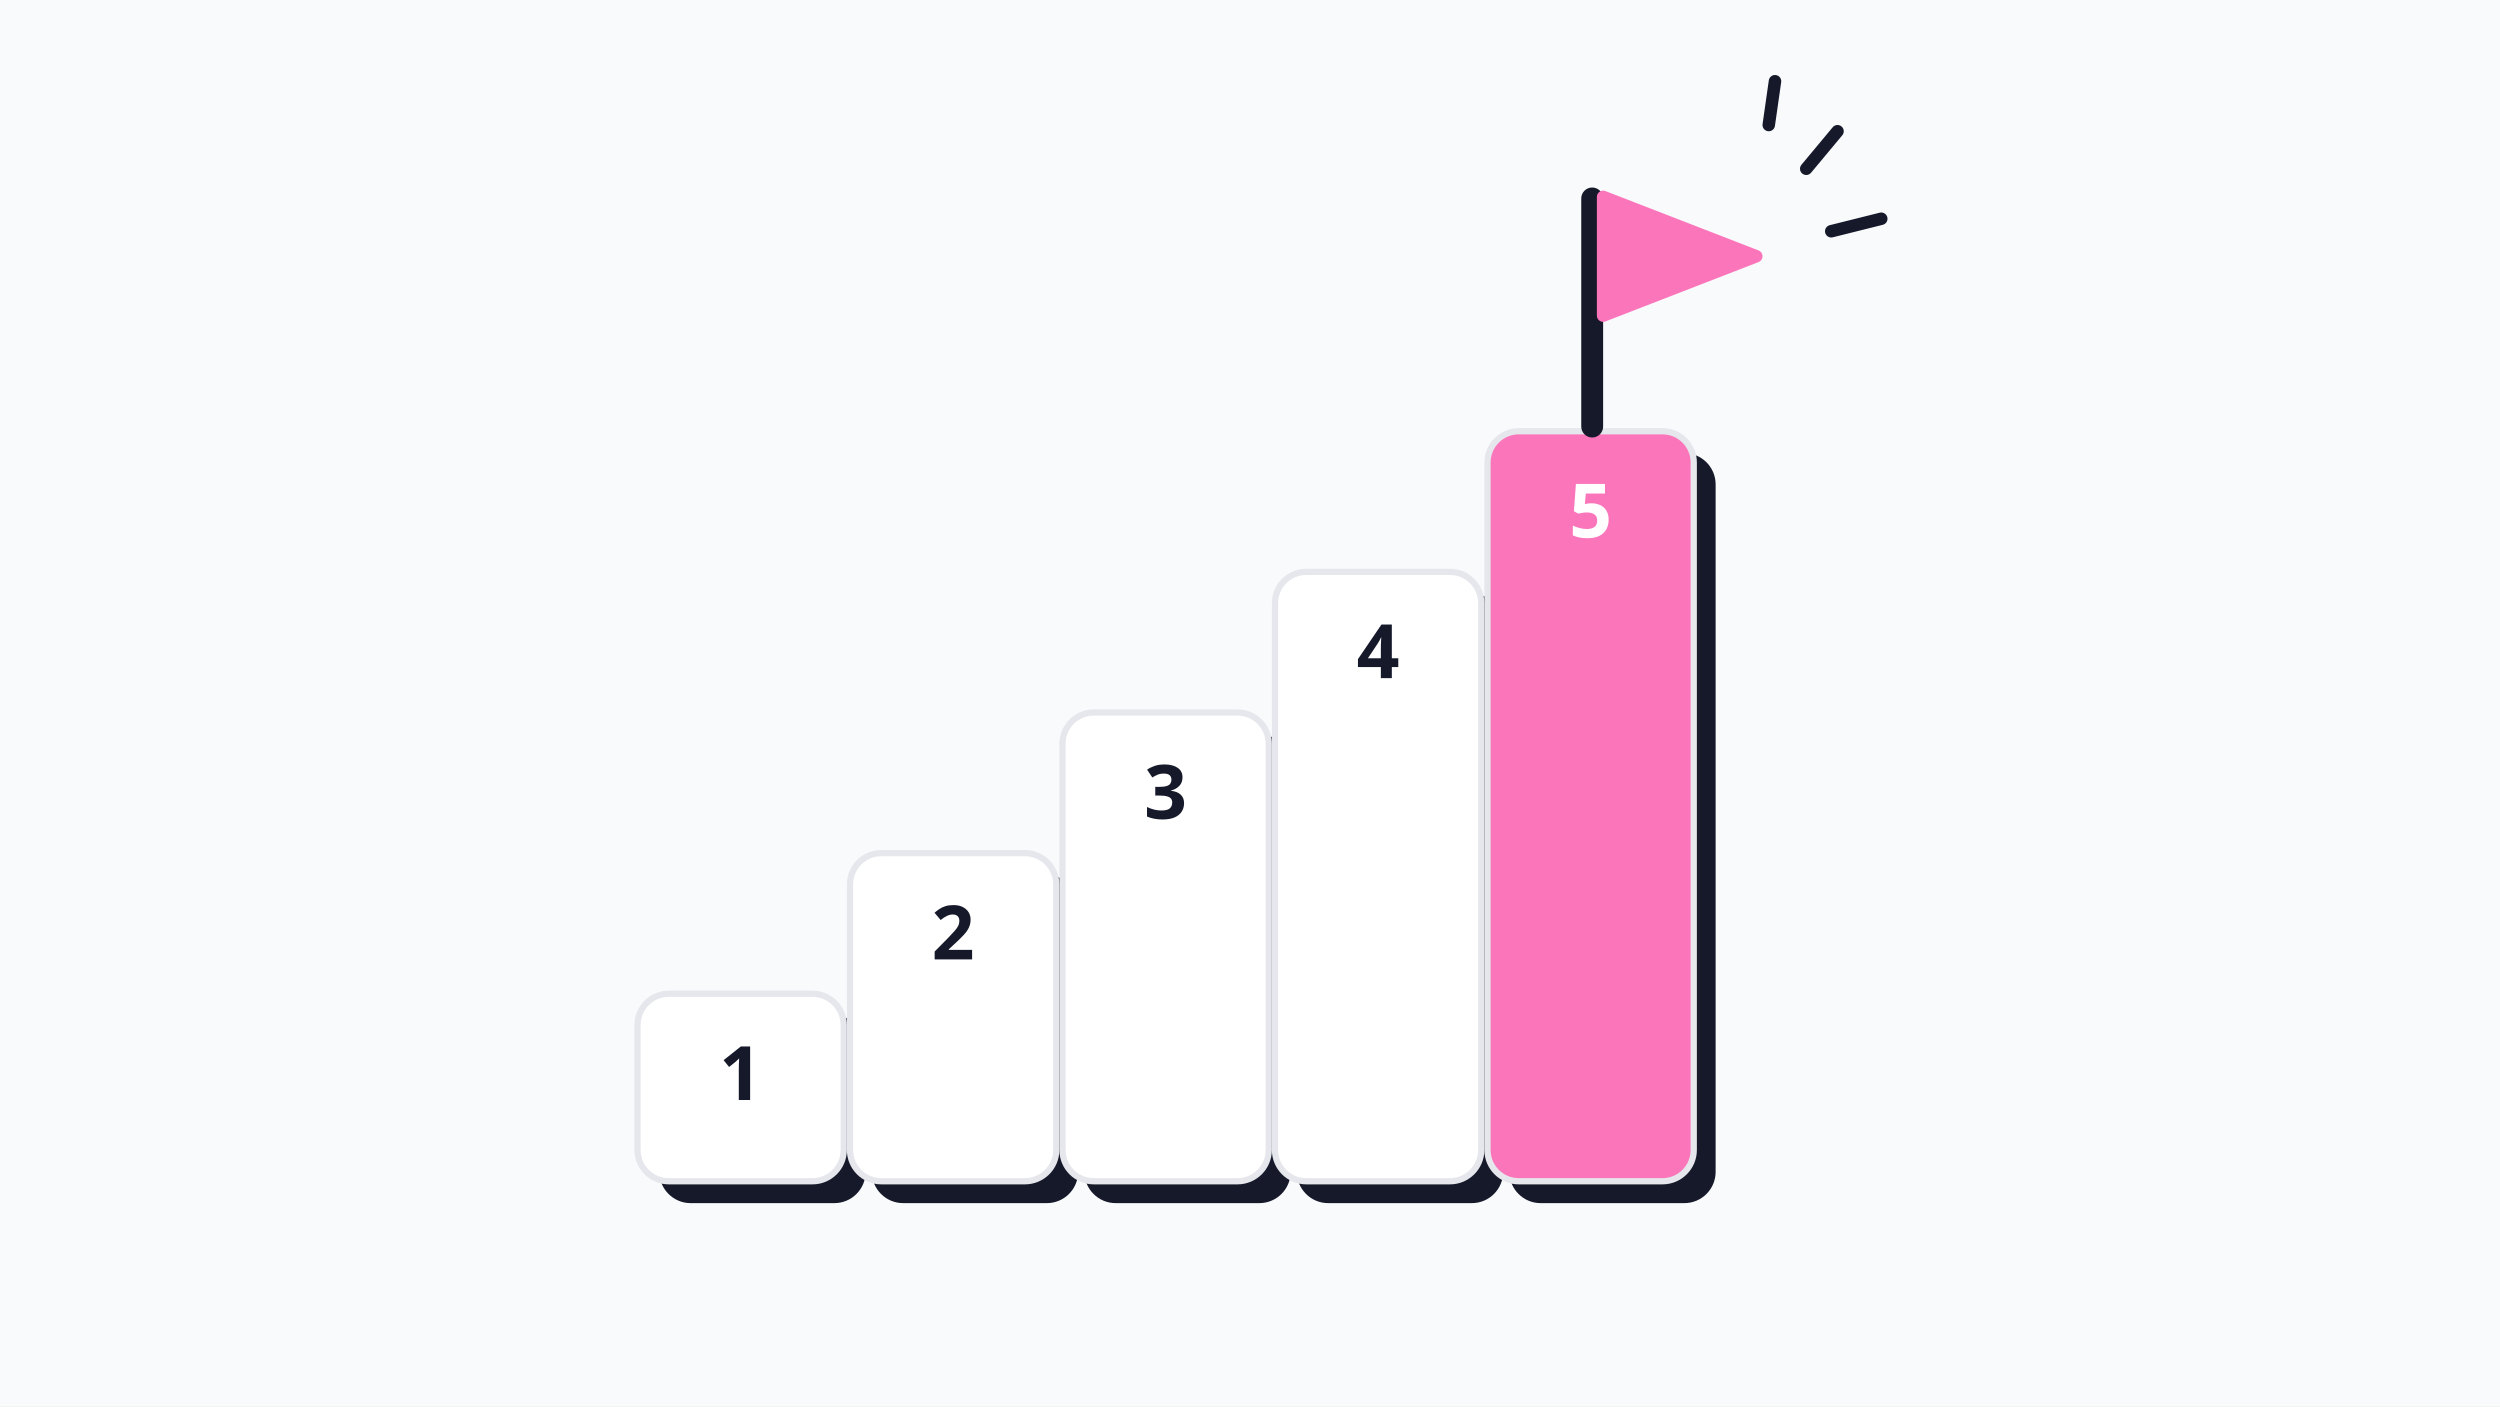
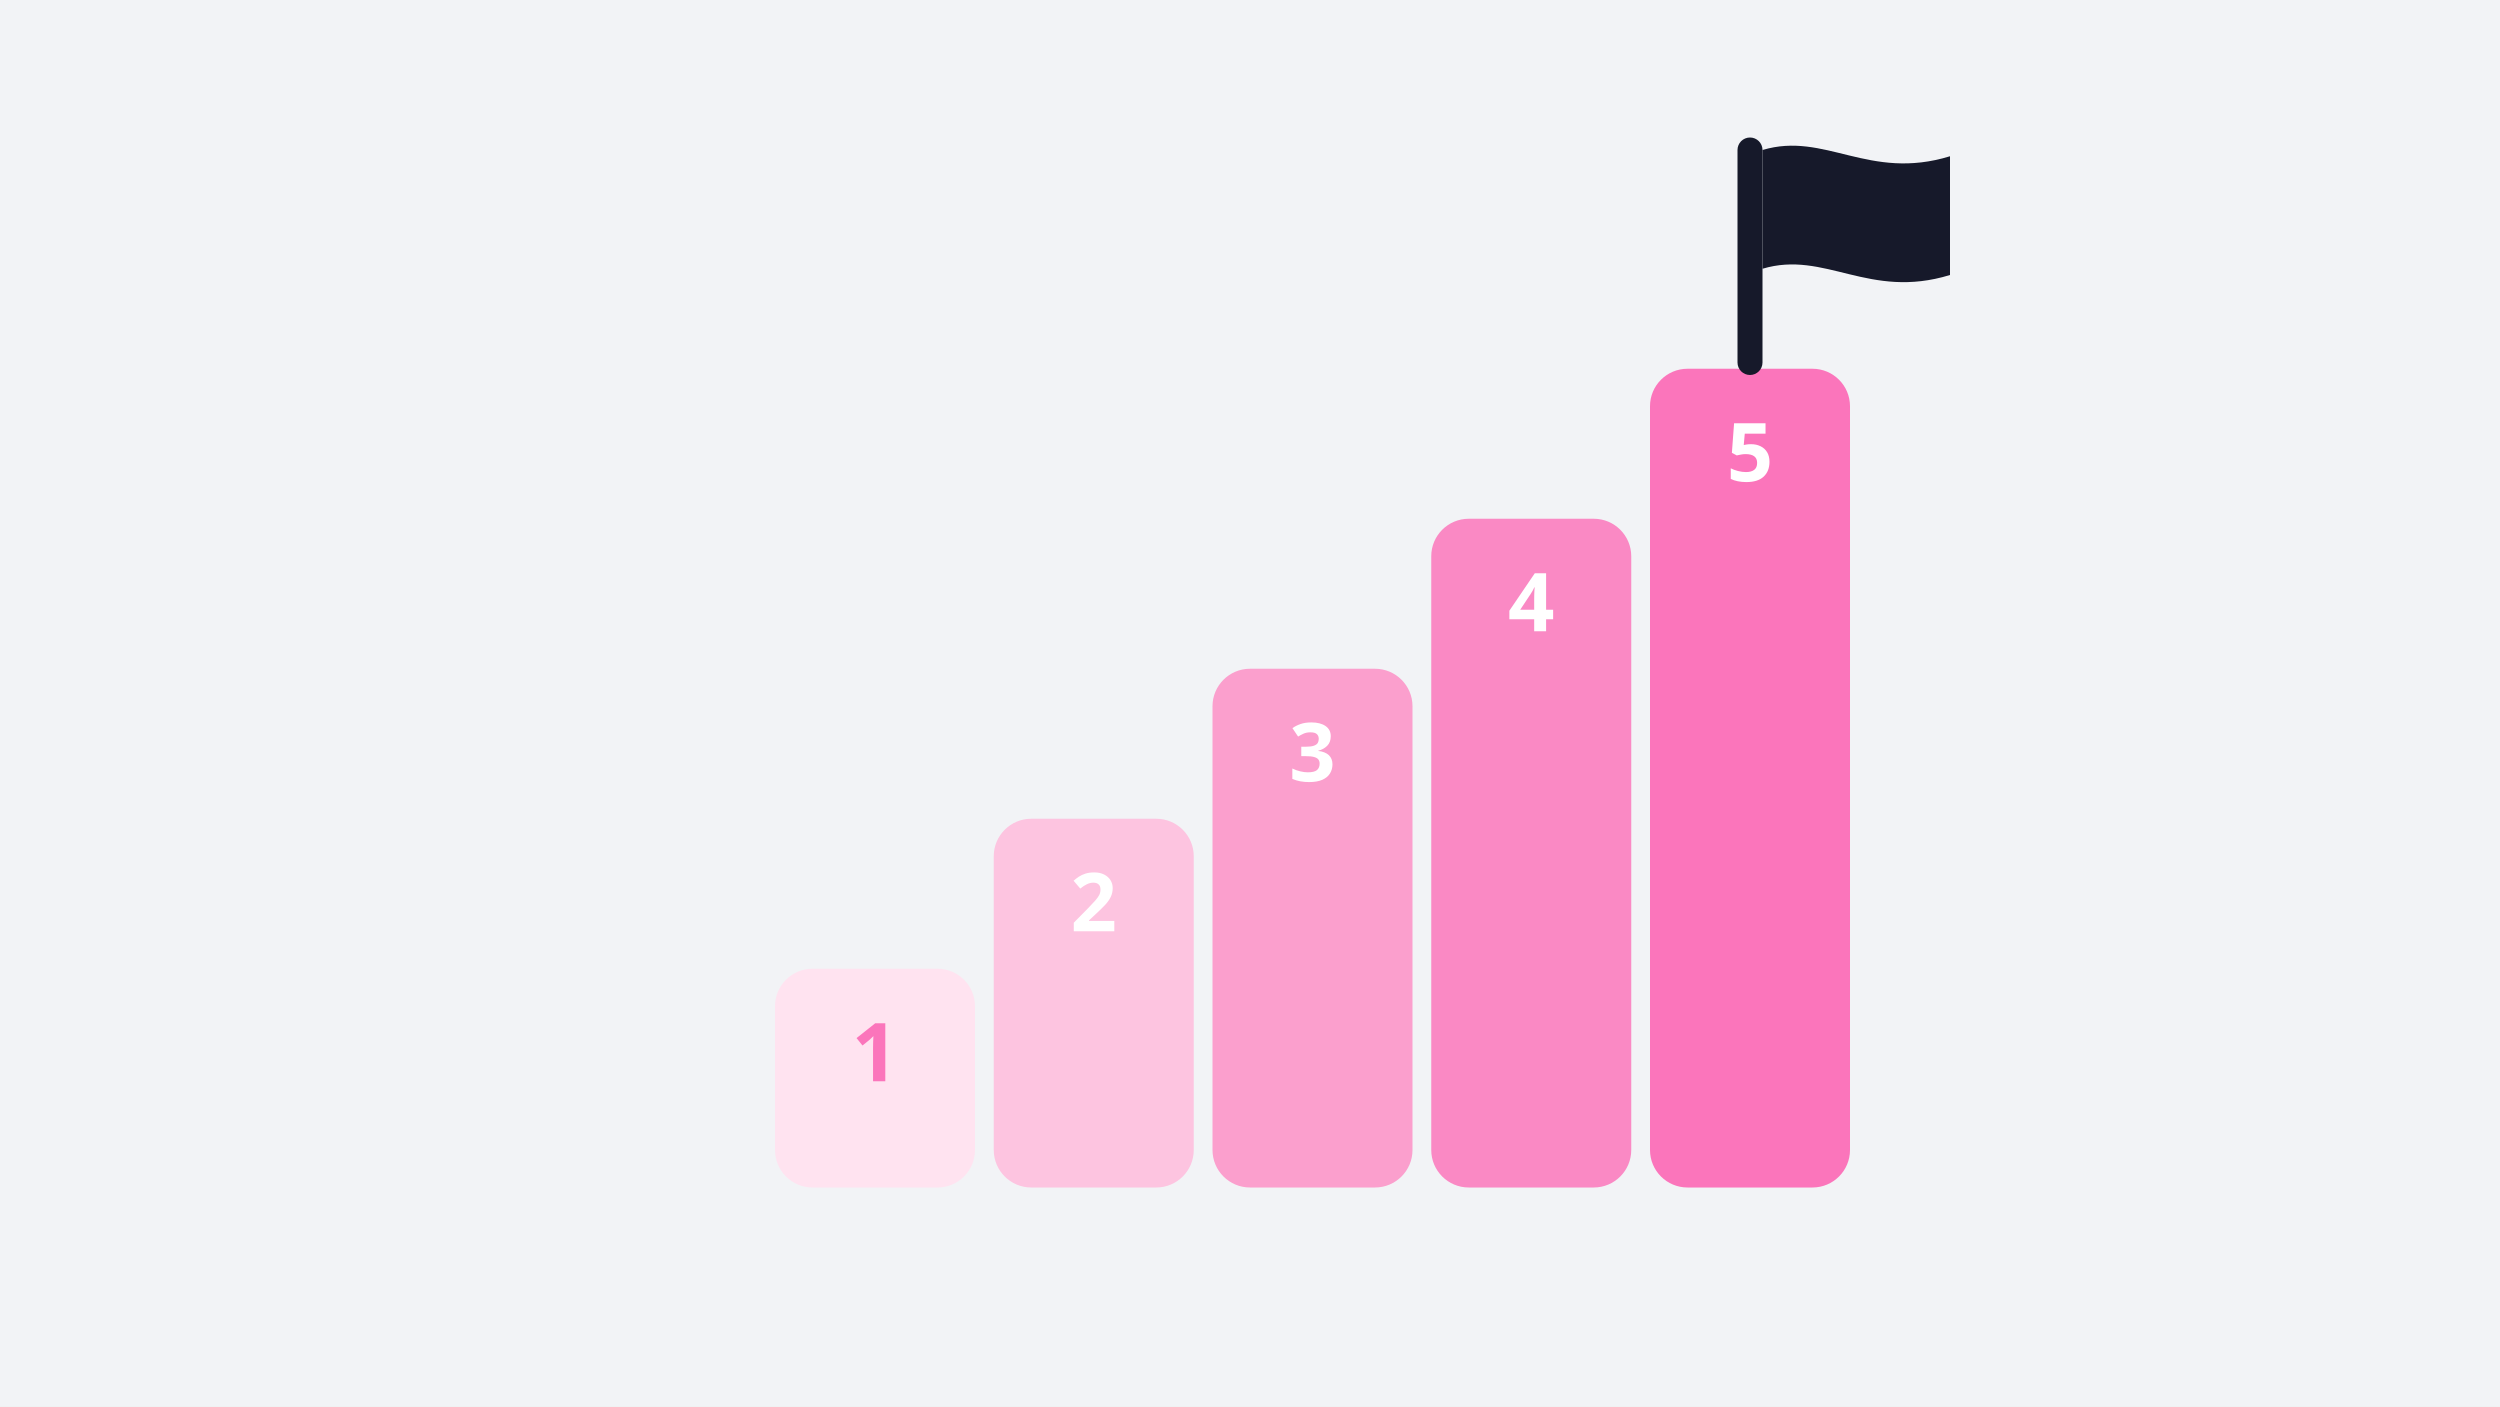
- <svg xmlns="http://www.w3.org/2000/svg" viewBox="0 0 800 450" font-family="Pretendard, 'Apple SD Gothic Neo', 'Noto Sans KR', sans-serif">
-   <rect width="800" height="450" fill="#F9FAFC" />
-   <g transform="translate(-26 8)">
-     <g fill="#16192A">
-       <rect x="237" y="317" width="66" height="60" rx="10" />
-       <rect x="305" y="272" width="66" height="105" rx="10" />
-       <rect x="373" y="227" width="66" height="150" rx="10" />
-       <rect x="441" y="182" width="66" height="195" rx="10" />
-       <rect x="509" y="137" width="66" height="240" rx="10" />
+ <svg xmlns="http://www.w3.org/2000/svg" viewBox="0 0 800 450" font-family="Pretendard, 'Apple SD Gothic Neo', sans-serif">
+   <rect width="800" height="450" fill="#F2F3F6" />
+   <g transform="translate(20 0)">
+     <rect x="228" y="310" width="64" height="70" rx="12" fill="#FFE3F0" />
+     <rect x="298" y="262" width="64" height="118" rx="12" fill="#FDC4E0" />
+     <rect x="368" y="214" width="64" height="166" rx="12" fill="#FB9FCD" />
+     <rect x="438" y="166" width="64" height="214" rx="12" fill="#FA89C4" />
+     <rect x="508" y="118" width="64" height="262" rx="12" fill="#FB75BB" />
+     <g font-size="26" font-weight="700" text-anchor="middle" fill="#FFFFFF">
+       <text x="260" y="346" fill="#FB75BB">1</text>
+       <text x="330" y="298">2</text>
+       <text x="400" y="250">3</text>
+       <text x="470" y="202">4</text>
+       <text x="540" y="154">5</text>
    </g>
-     <g fill="#FFFFFF" stroke="#E6E7EC" stroke-width="2">
-       <rect x="230" y="310" width="66" height="60" rx="10" />
-       <rect x="298" y="265" width="66" height="105" rx="10" />
-       <rect x="366" y="220" width="66" height="150" rx="10" />
-       <rect x="434" y="175" width="66" height="195" rx="10" />
-       <rect x="502" y="130" width="66" height="240" rx="10" fill="#FB75BB" />
-     </g>
-     <g font-size="24" font-weight="700" text-anchor="middle" fill="#16192A">
-       <text x="263" y="344">1</text>
-       <text x="331" y="299">2</text>
-       <text x="399" y="254">3</text>
-       <text x="467" y="209">4</text>
-       <text x="535" y="164" fill="#FFFFFF">5</text>
-     </g>
-     <rect x="532" y="52" width="7" height="80" rx="3.5" fill="#16192A" />
-     <path d="M539 55 L588 74 L539 93 Z" fill="#FB75BB" stroke="#FB75BB" stroke-width="4" stroke-linejoin="round" />
-     <g stroke="#16192A" stroke-width="4" stroke-linecap="round">
-       <line x1="604" y1="46" x2="614" y2="34" />
-       <line x1="612" y1="66" x2="628" y2="62" />
-       <line x1="592" y1="32" x2="594" y2="18" />
-     </g>
+     <rect x="536" y="44" width="8" height="76" rx="4" fill="#16192A" />
+     <path d="M544 48 C564 42 578 58 604 50 L604 88 C578 96 564 80 544 86 Z" fill="#16192A" />
  </g>
</svg>
